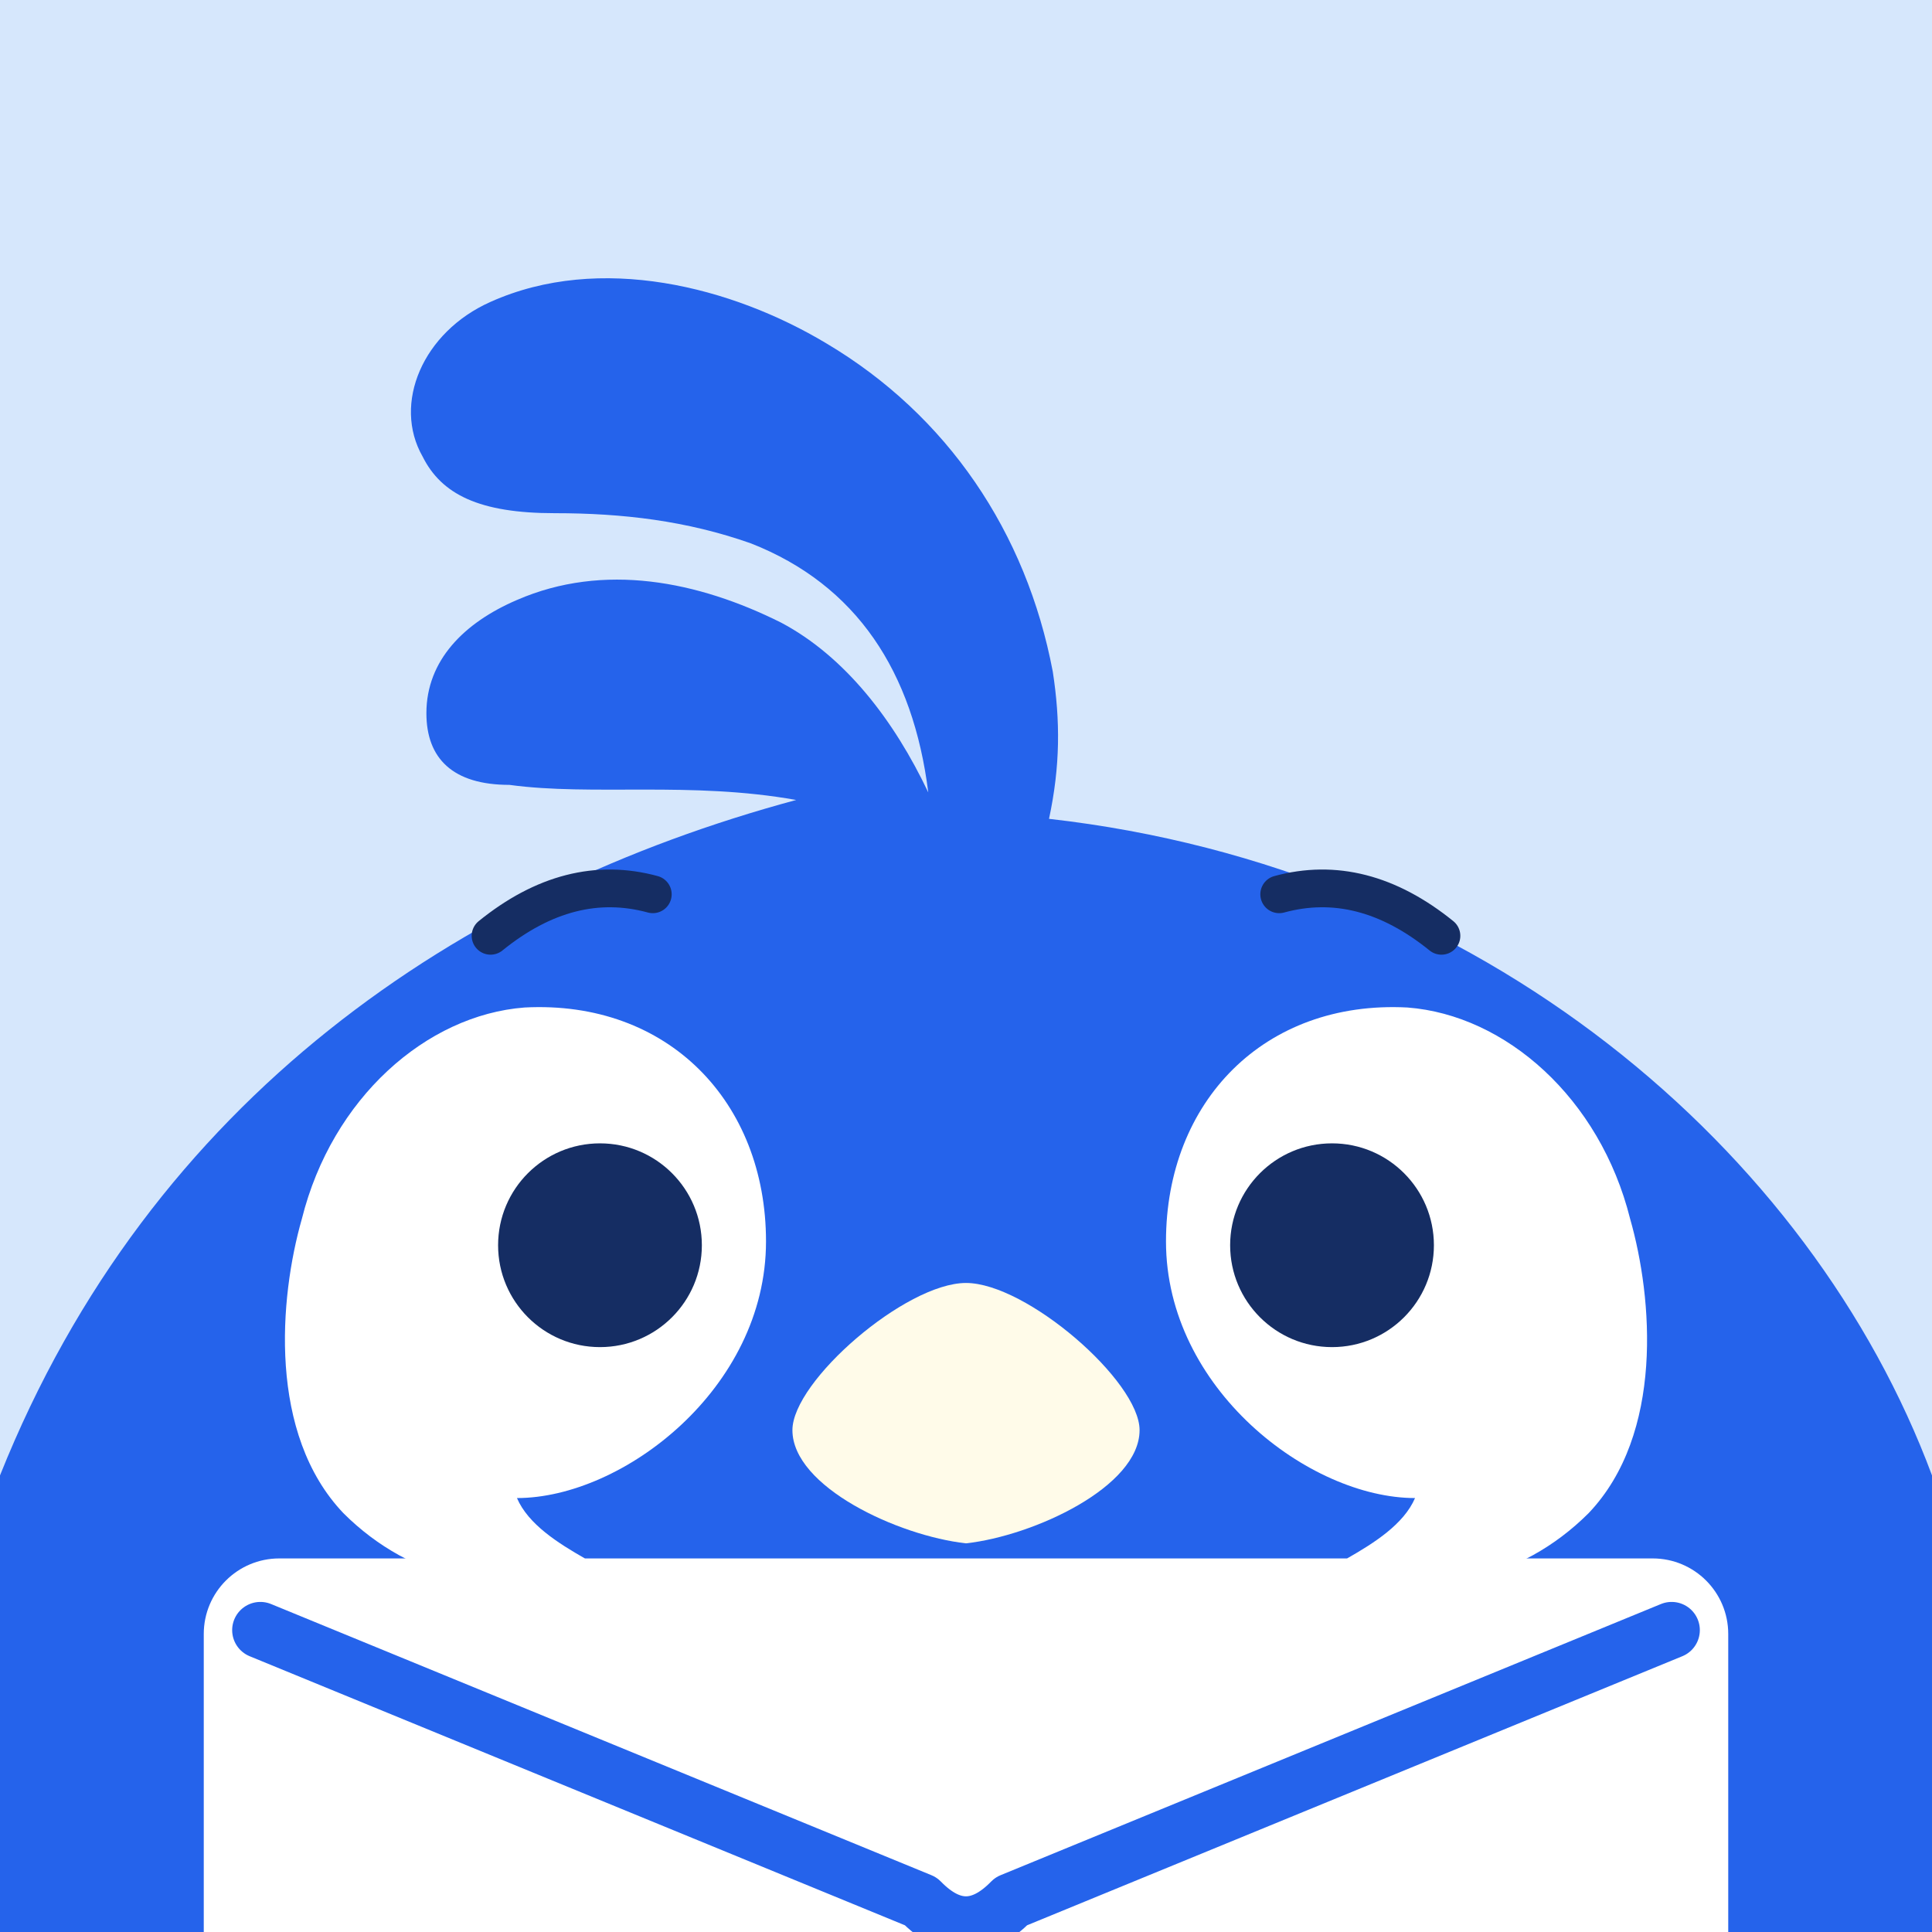
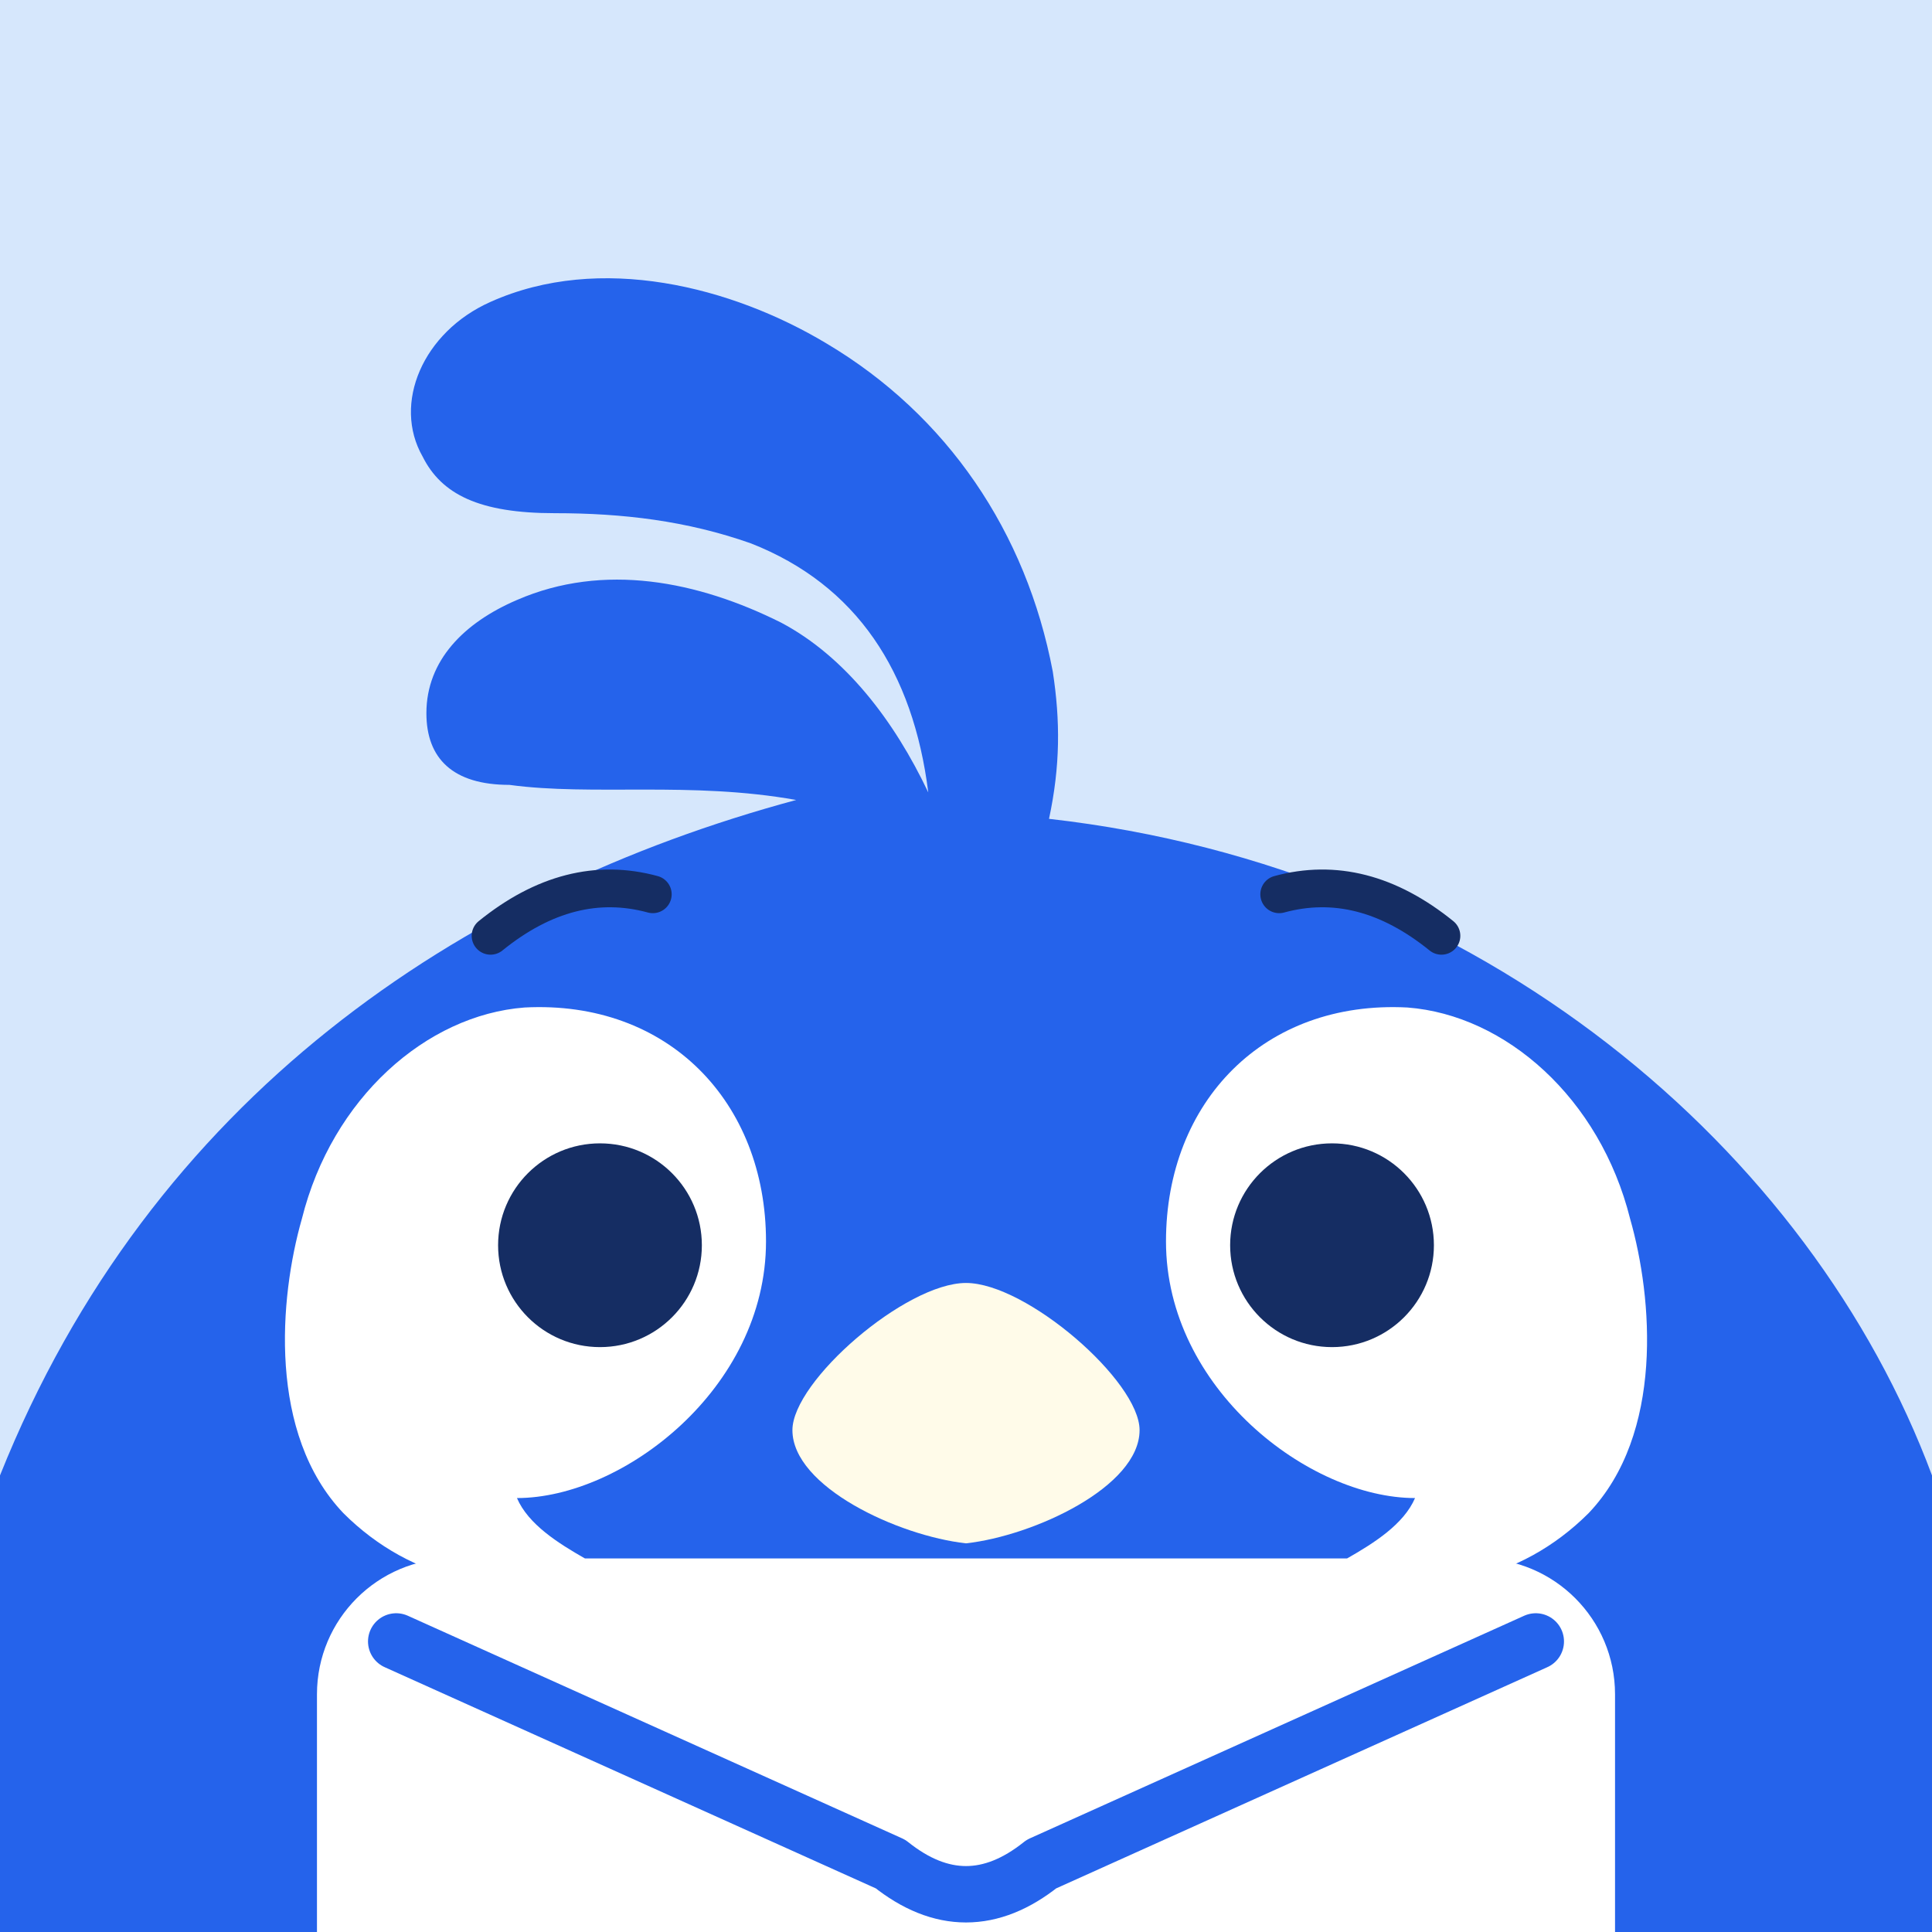
<svg xmlns="http://www.w3.org/2000/svg" width="512" height="512" viewBox="0 0 512 512" overflow="hidden" role="img" aria-labelledby="01-letter-peek-title 01-letter-peek-desc" data-n="xiaoxun-push-01-letter-peek">
  <defs data-n="canvas-definitions">
    <clipPath id="01-letter-peek-canvas" data-n="canvas-clip">
      <rect width="512" height="512" data-n="canvas-bounds" />
    </clipPath>
  </defs>
  <g clip-path="url(#01-letter-peek-canvas)" data-n="app-icon-artwork">
    <rect width="512" height="512" fill="#D6E7FC" data-n="full-bleed-background" />
    <path fill="#2563EB" data-n="peeking-head-and-two-crest-feathers" d="M211 212C183 207 157 211 135 208C120 208 113 201 113 189C113 175 123 165 137 159C160 149 185 154 207 165C224 174 237 191 246 210C242 178 227 155 199 144C182 138 165 136 147 136C127 136 117 131 112 121C104 107 112 88 130 80C159 67 194 76 219 91C251 110 272 141 279 178C281 191 281 203 278 217C393 230 480 305 512 391V512H0V391C40 291 122 236 211 212Z" />
    <g transform="translate(0 -24)" data-n="xiaoxun-face">
      <path fill="#FFFFFF" data-n="left-comma-cheek" d="M139 291C177 289 203 316 203 353C203 392 165 421 137 421C140 428 148 433 155 437C135 449 109 443 91 425C71 404 74 368 80 347C88 315 113 293 139 291Z" />
      <path fill="#FFFFFF" transform="translate(512 0) scale(-1 1)" data-n="right-comma-cheek" d="M139 291C177 289 203 316 203 353C203 392 165 421 137 421C140 428 148 433 155 437C135 449 109 443 91 425C71 404 74 368 80 347C88 315 113 293 139 291Z" />
      <circle cx="159" cy="354" r="27" fill="#152D63" data-n="left-eye" />
      <circle cx="353" cy="354" r="27" fill="#152D63" data-n="right-eye" />
      <path fill="none" stroke="#152D63" stroke-width="10" stroke-linecap="round" stroke-linejoin="round" data-n="curious-eyebrows" d="M130 272Q151 255 173 261M339 261Q361 255 382 272" />
      <path fill="#FFFBE9" data-n="ivory-closed-beak" d="M256 364C272 364 302 390 302 403C302 418 274 431 256 433C238 431 210 418 210 403C210 390 240 364 256 364Z" />
    </g>
    <g transform="rotate(0 256 490)" data-n="foreground-letter">
-       <rect x="54" y="413" width="404" height="154" rx="20.02" fill="#FFFFFF" data-n="envelope-body" />
-       <path fill="none" stroke="#2563EB" stroke-width="14.948" stroke-linecap="round" stroke-linejoin="round" data-n="envelope-flap" d="M69 432L244 503.86Q256 516.18 268 503.86L443 432" />
+       <rect x="84" y="413" width="344" height="154" rx="36" fill="#FFFFFF" data-n="envelope-body" />
+       <path fill="none" stroke="#2563EB" stroke-width="14.948" stroke-linecap="round" stroke-linejoin="round" data-n="envelope-flap" d="M105 435L236 494Q256 510 276 494L407 435" />
    </g>
  </g>
</svg>
